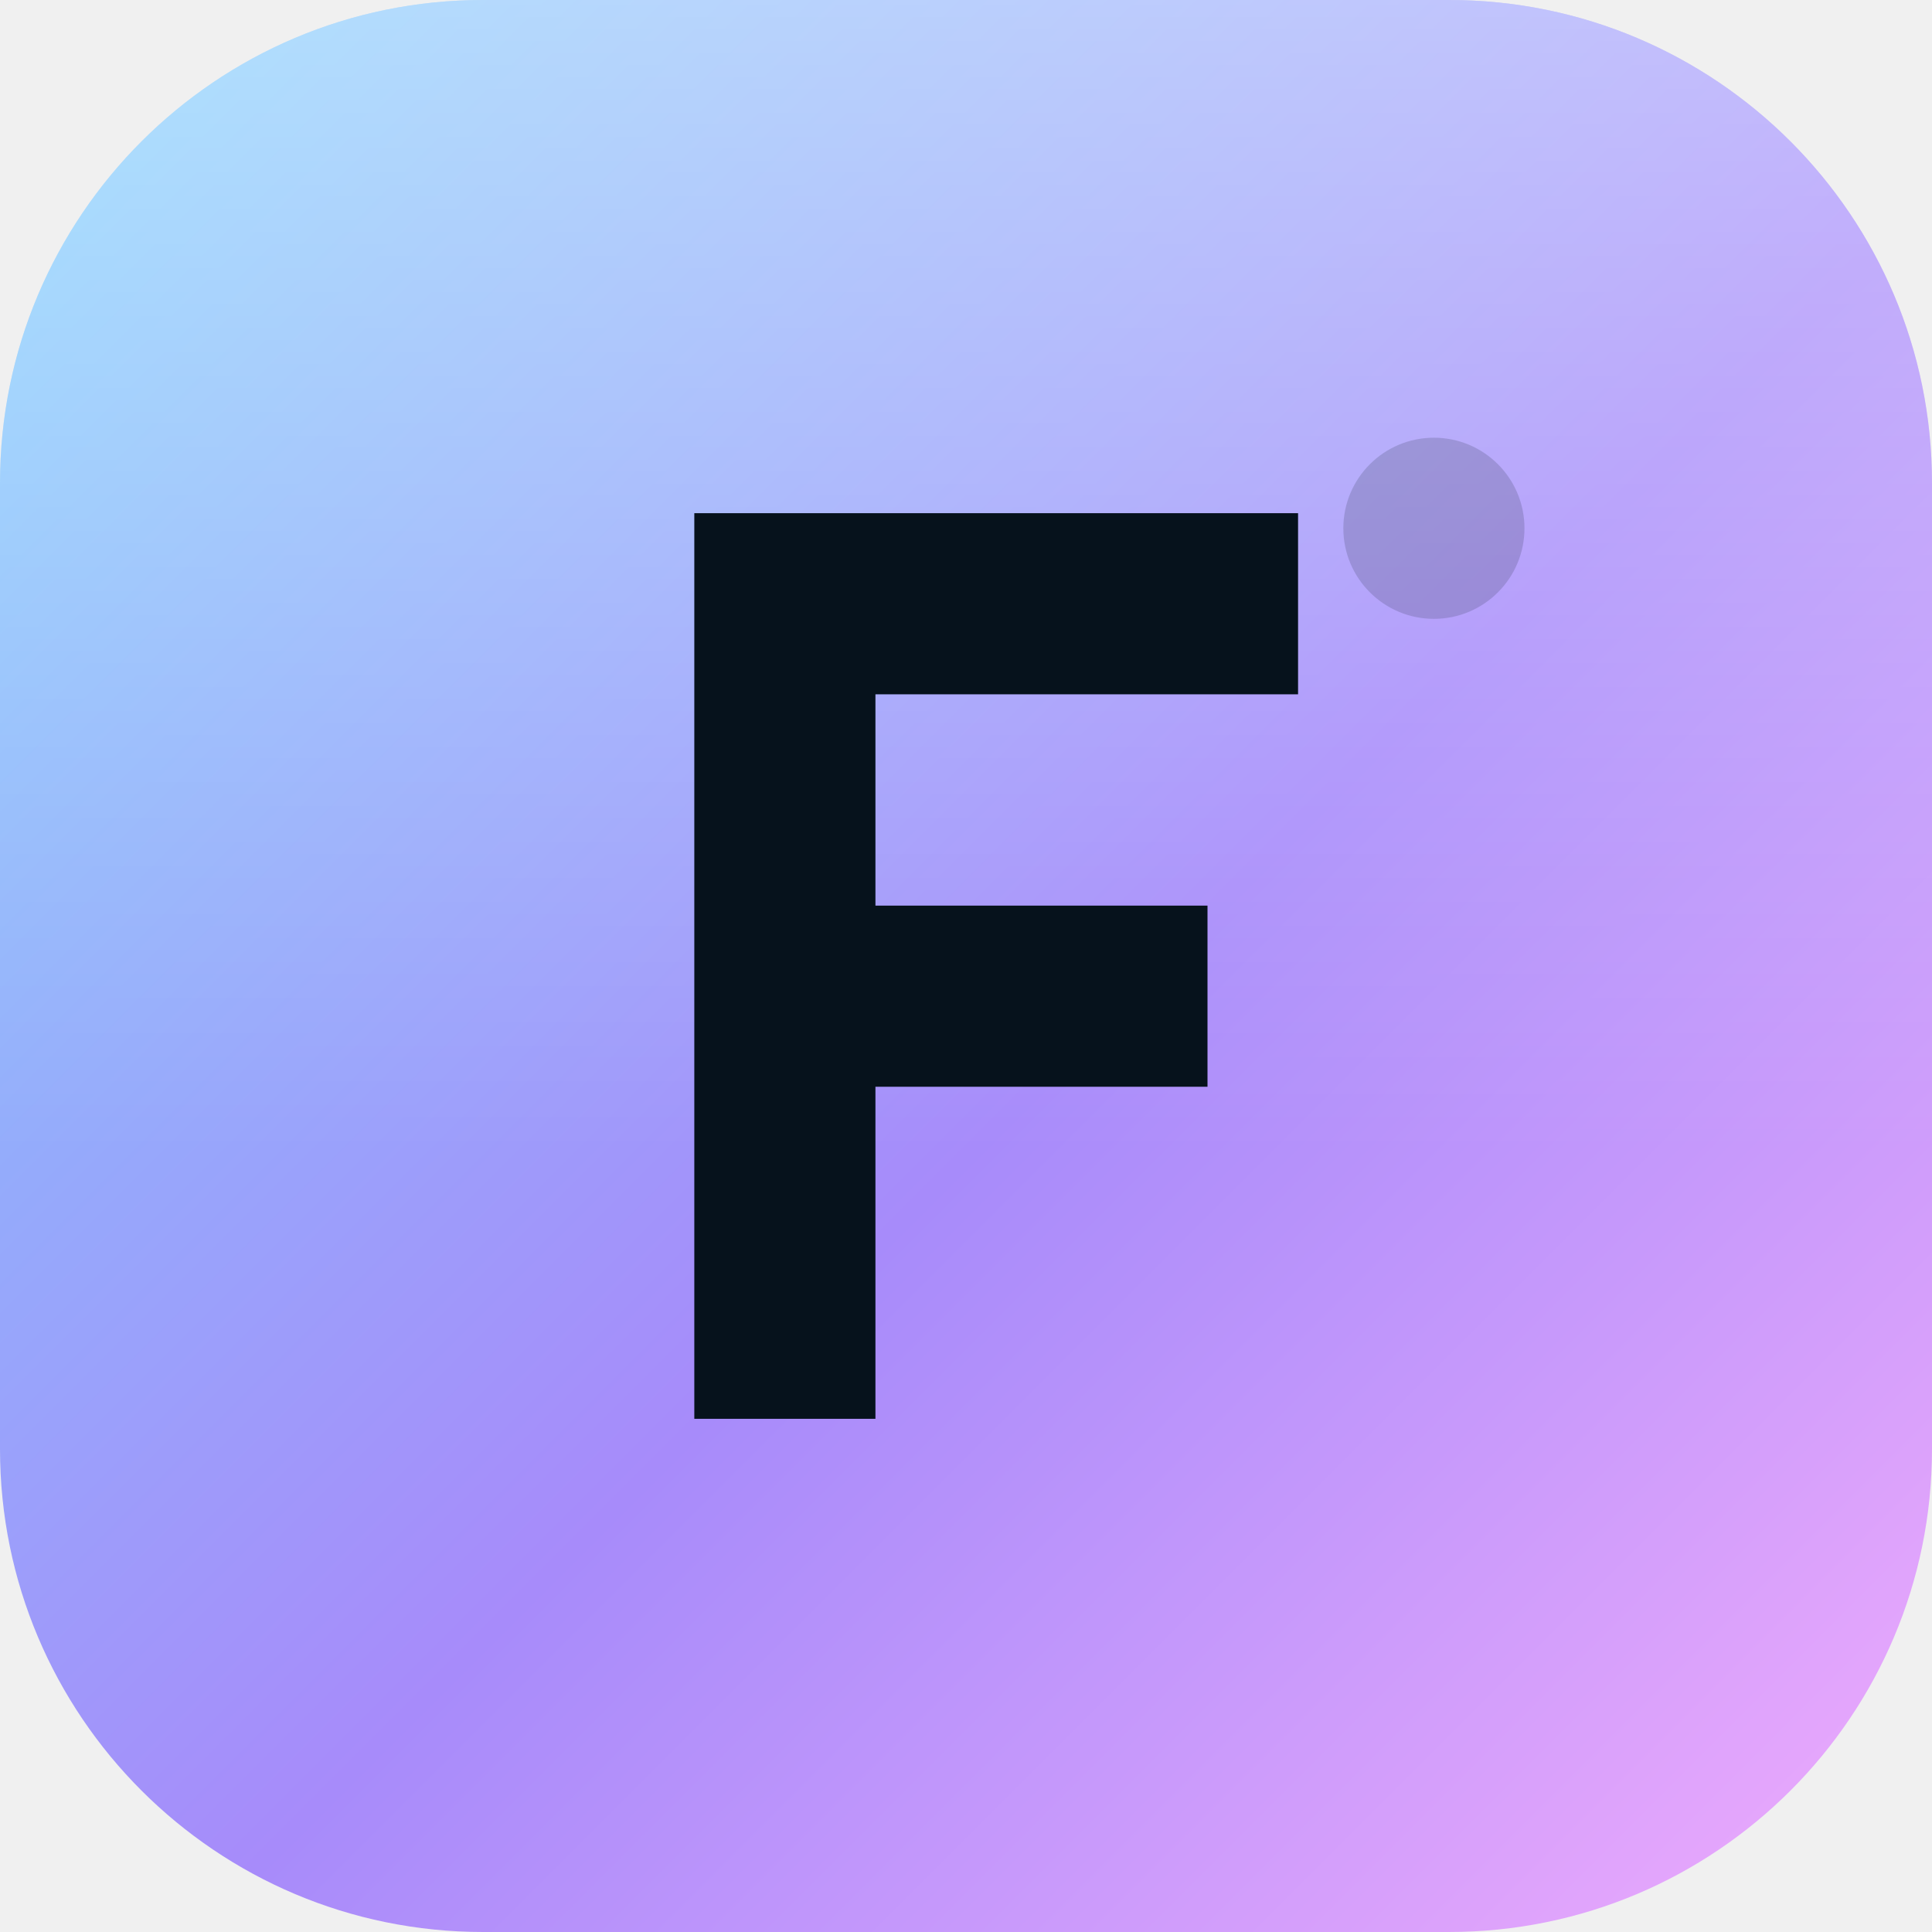
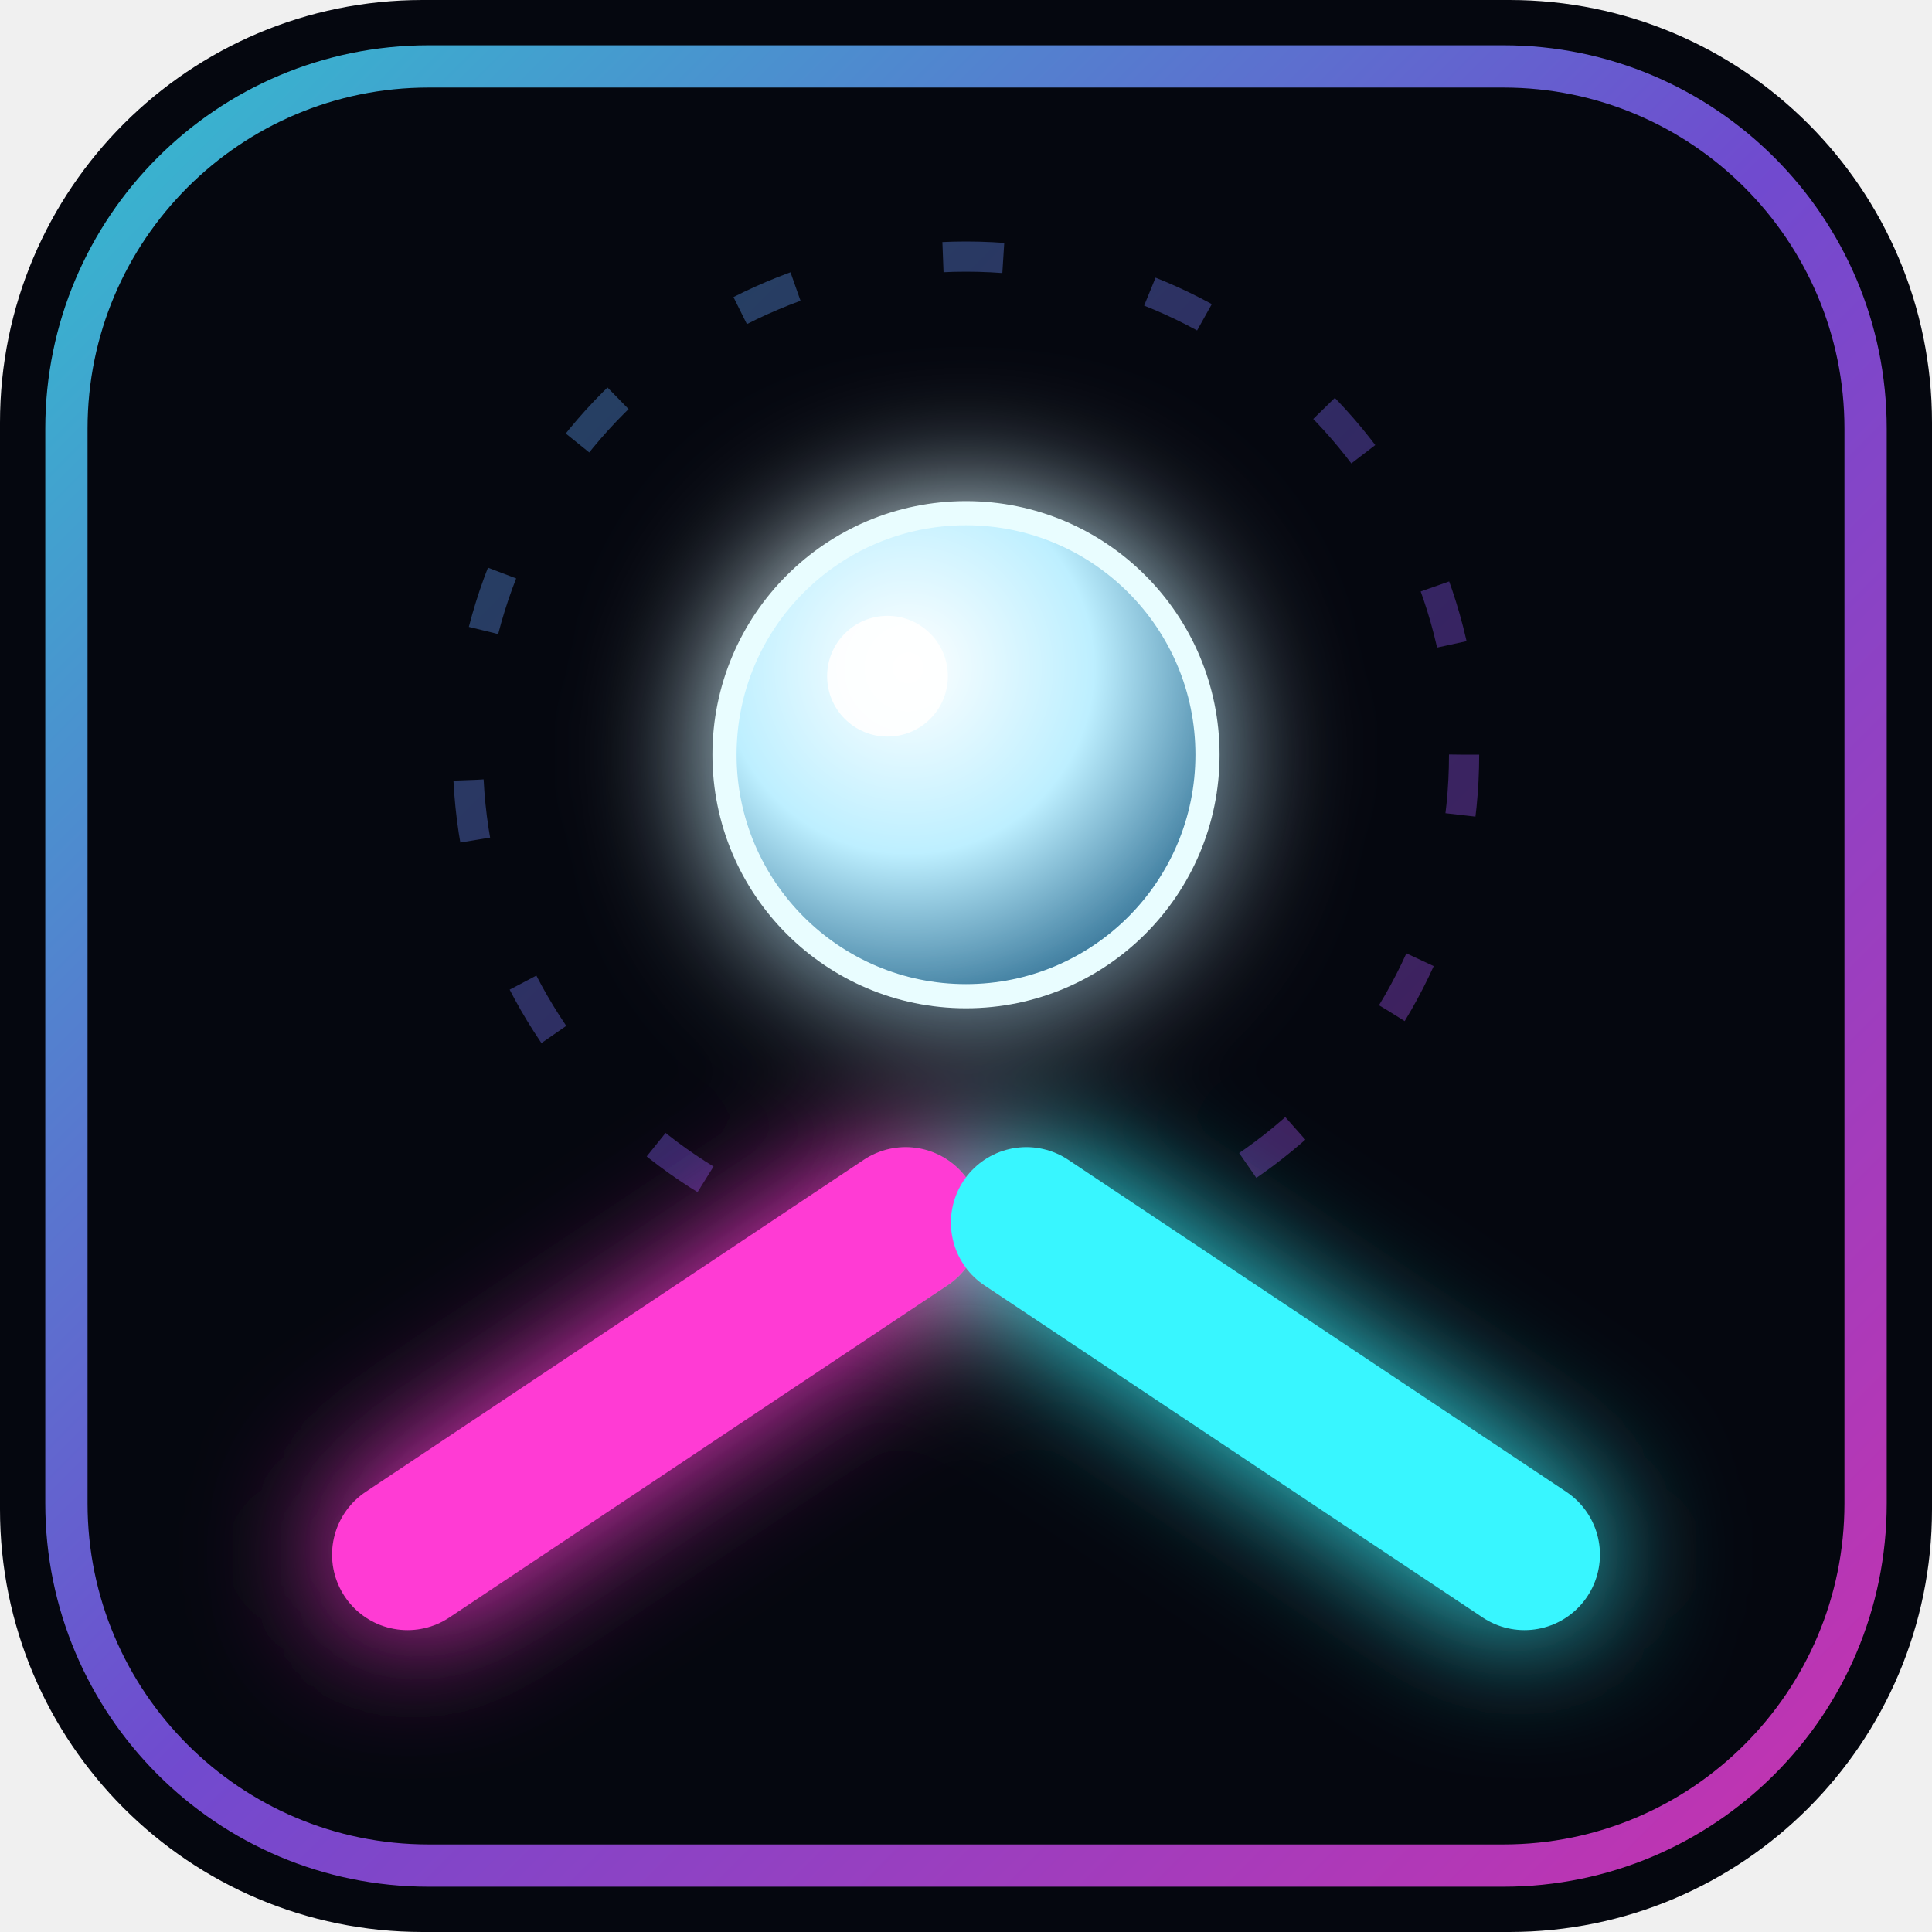
- <svg xmlns="http://www.w3.org/2000/svg" viewBox="0 0 64 64" role="img" aria-label="风华 Fenghua">
+ <svg xmlns="http://www.w3.org/2000/svg" viewBox="0 0 64 64" role="img" aria-label="NEON PINBALL">
  <defs>
-     <linearGradient id="fhGradient" x1="0" y1="0" x2="64" y2="64" gradientUnits="userSpaceOnUse">
-       <stop stop-color="#7DD3FC" />
-       <stop offset="0.55" stop-color="#A78BFA" />
-       <stop offset="1" stop-color="#F0ABFC" />
+     <linearGradient id="edge" x1="0" y1="0" x2="64" y2="64" gradientUnits="userSpaceOnUse">
+       <stop stop-color="#39F6FF" />
+       <stop offset="0.5" stop-color="#8B5CFF" />
+       <stop offset="1" stop-color="#FF3BD4" />
    </linearGradient>
-     <linearGradient id="fhSheen" x1="0" y1="0" x2="0" y2="64" gradientUnits="userSpaceOnUse">
-       <stop stop-color="#FFFFFF" stop-opacity="0.38" />
-       <stop offset="0.6" stop-color="#FFFFFF" stop-opacity="0" />
-     </linearGradient>
+     <radialGradient id="ball" cx="38%" cy="32%" r="70%">
+       <stop stop-color="#FFFFFF" />
+       <stop offset="0.55" stop-color="#BDEFFF" />
+       <stop offset="1" stop-color="#3E7C9E" />
+     </radialGradient>
+     <filter id="glow" x="-80%" y="-80%" width="260%" height="260%">
+       <feGaussianBlur stdDeviation="2.2" result="b" />
+       <feMerge>
+         <feMergeNode in="b" />
+         <feMergeNode in="SourceGraphic" />
+       </feMerge>
+     </filter>
  </defs>
-   <rect width="64" height="64" rx="16" fill="url(#fhGradient)" />
-   <rect width="64" height="64" rx="16" fill="url(#fhSheen)" />
-   <path d="M23 17h20v6H29v7h11v6H29v11h-6z" fill="#06121C" />
-   <circle cx="47.5" cy="17.5" r="3" fill="#06121C" opacity="0.16" />
+   <rect width="64" height="64" rx="14" fill="#05070F" />
+   <rect x="2.2" y="2.2" width="59.6" height="59.6" rx="12" fill="none" stroke="url(#edge)" stroke-opacity="0.8" stroke-width="1.4" />
+   <circle cx="32" cy="25" r="16.5" fill="none" stroke="url(#edge)" stroke-opacity="0.35" stroke-width="1" stroke-dasharray="2 5" />
+   <g filter="url(#glow)">
+     <path d="M13.5 51.5 30 40.5" stroke="#FF3BD4" stroke-width="5" stroke-linecap="round" />
+     <path d="M50.5 51.5 34 40.5" stroke="#39F6FF" stroke-width="5" stroke-linecap="round" />
+     <circle cx="32" cy="25" r="8" fill="url(#ball)" stroke="#E9FDFF" stroke-width="0.8" />
+   </g>
+   <circle cx="29.4" cy="22.4" r="2" fill="#FFFFFF" opacity="0.9" />
</svg>
